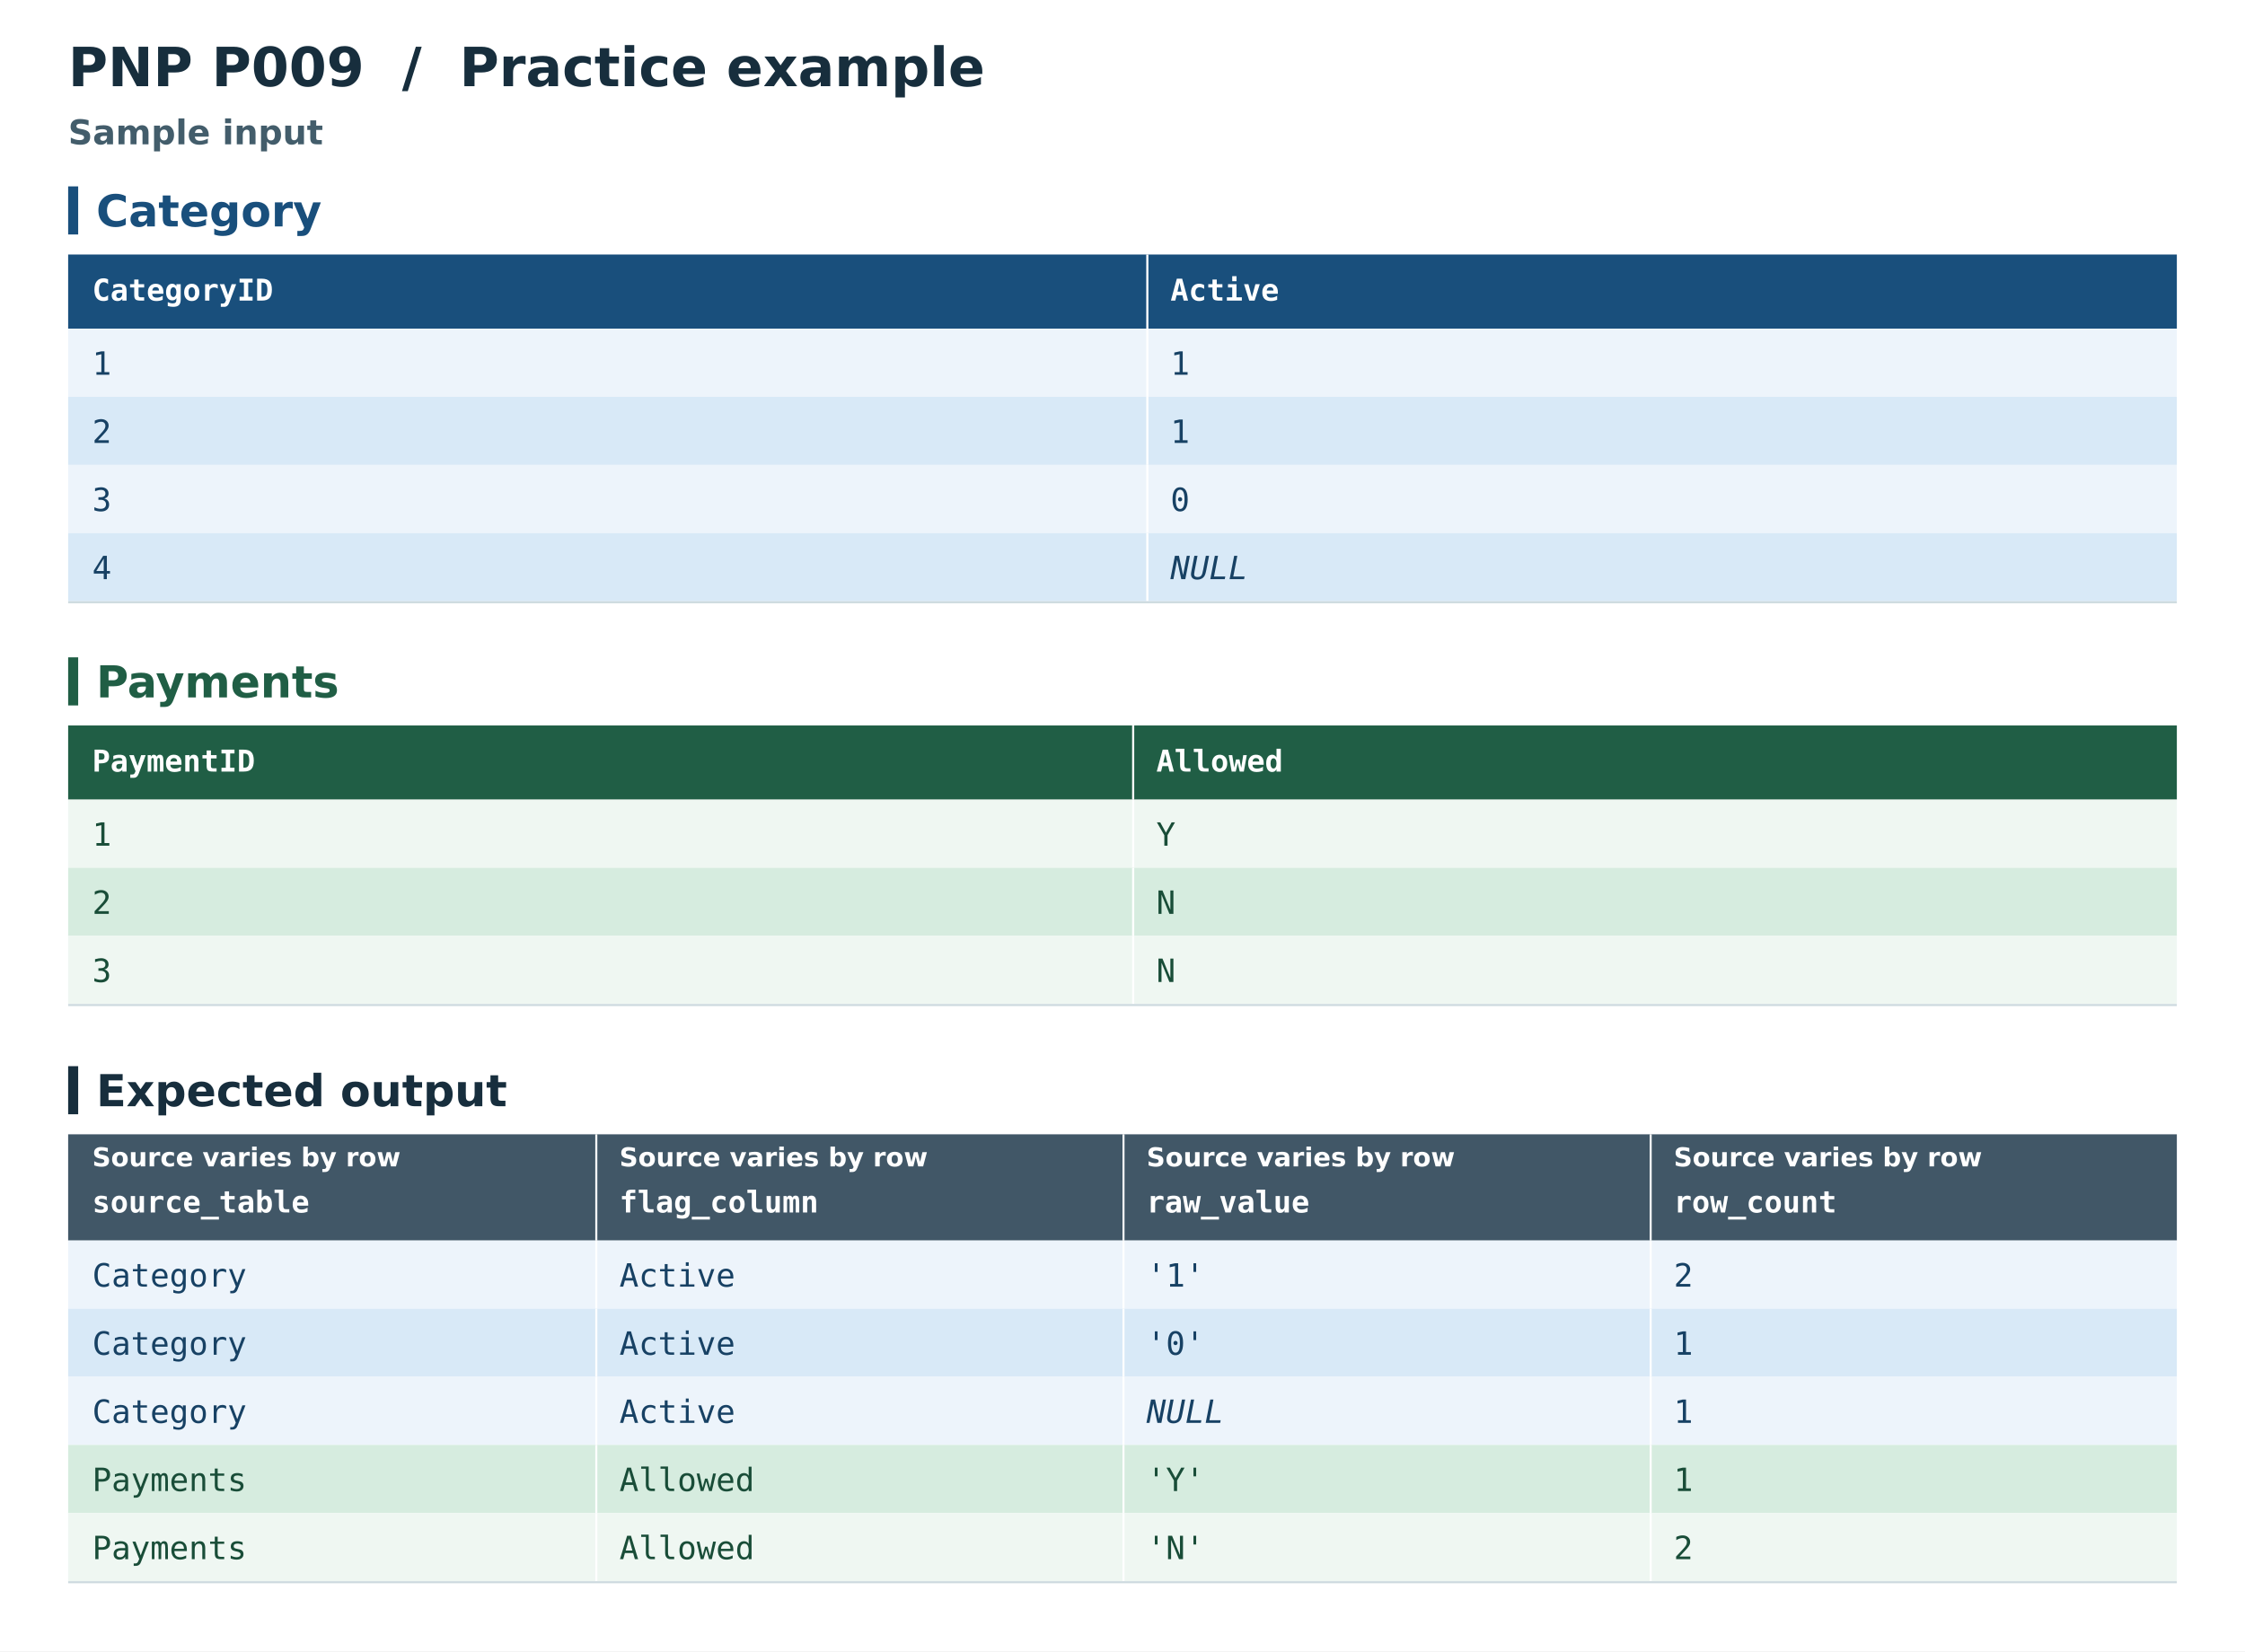
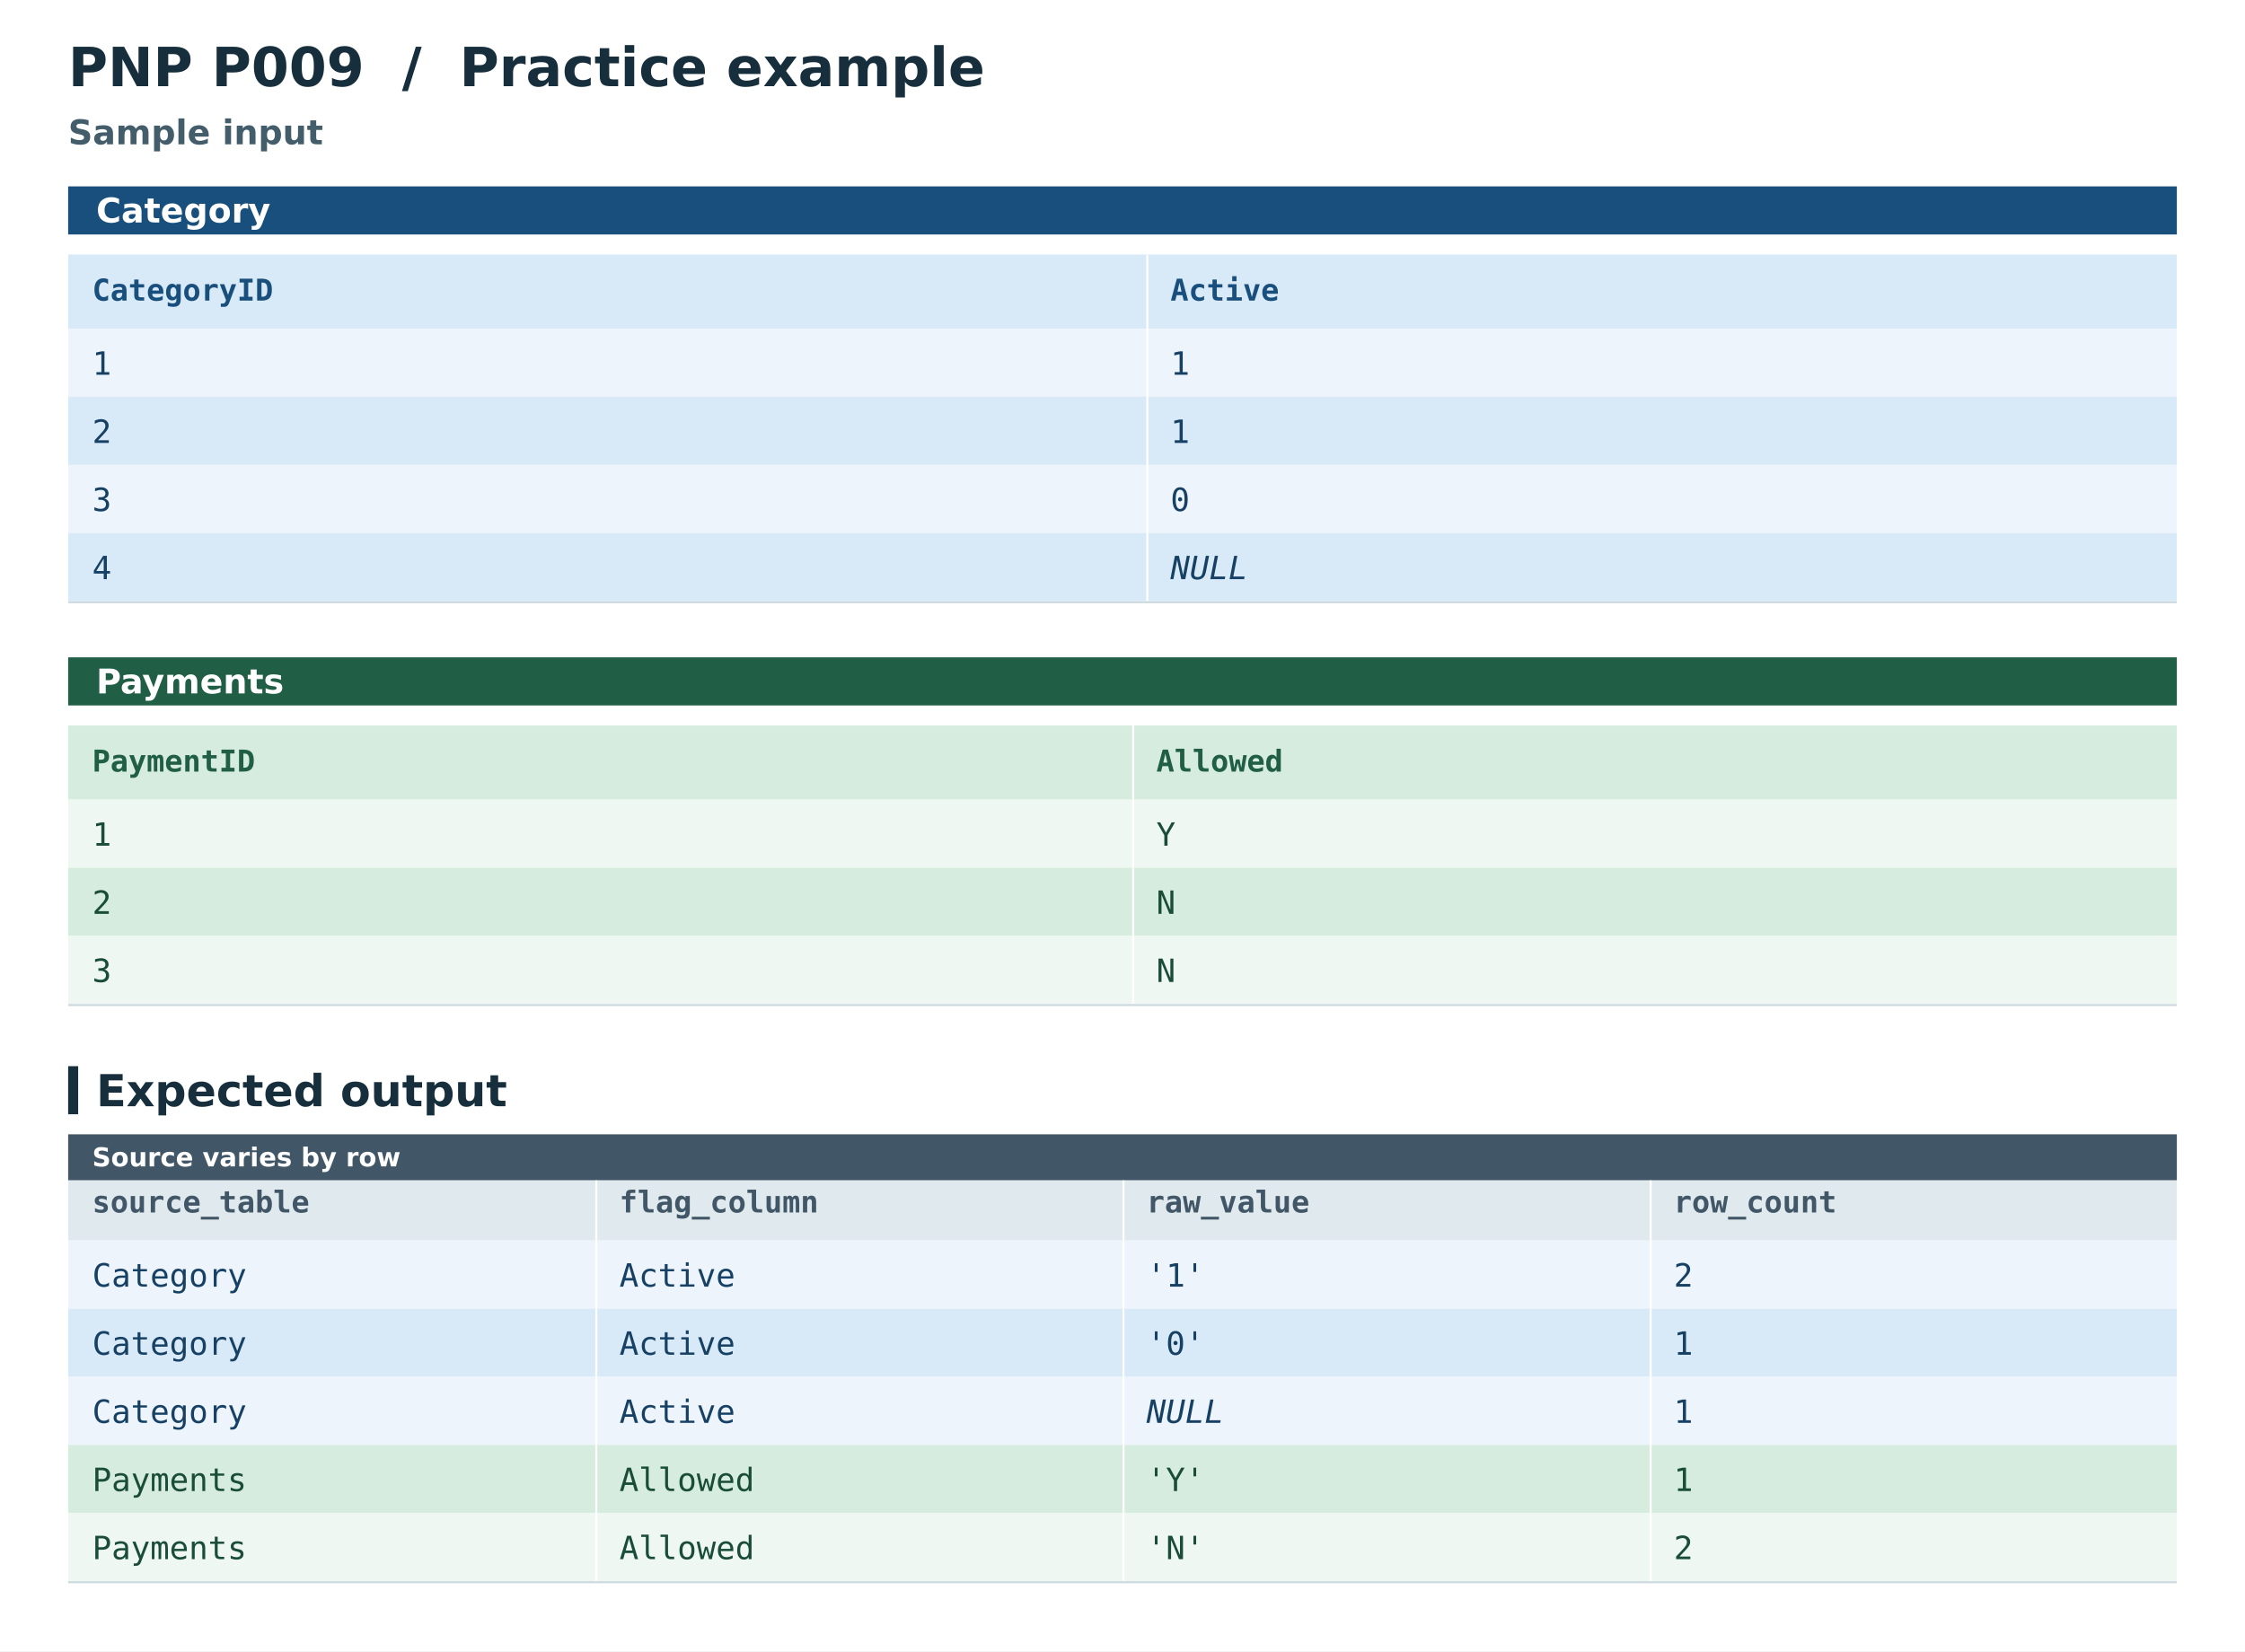
<svg xmlns="http://www.w3.org/2000/svg" width="1120" role="img" aria-labelledby="figure-title figure-desc" height="824" viewBox="0 0 1120 824">
  <rect x="0" y="0" width="1120" height="824" fill="#ffffff" />
  <text x="34" y="43" font-size="27" fill="#172e3d" font-family="DejaVu Sans, sans-serif" font-weight="700" xml:space="preserve">PNP P009  /  Practice example</text>
  <text x="34" y="72" font-size="17" fill="#435d6b" font-family="DejaVu Sans, sans-serif" font-weight="700" xml:space="preserve">Sample input</text>
  <g data-table="Category">
-     <rect x="34" y="93" width="5" height="24" fill="#194f7c" />
-     <text x="48" y="113" font-size="22" fill="#194f7c" font-family="DejaVu Sans, sans-serif" font-weight="700" xml:space="preserve">Category</text>
+     <rect x="34" y="93" width="1052" height="24" fill="#194f7c" />
+     <text x="48" y="111" font-size="17" fill="#ffffff" font-family="DejaVu Sans, sans-serif" font-weight="700" xml:space="preserve">Category</text>
    <g data-header="CategoryID" data-source="Category">
-       <rect x="34" y="127" width="537.92" height="37" fill="#194f7c" />
-       <text x="46" y="150" font-size="15" fill="#ffffff" font-family="DejaVu Sans Mono, monospace" font-weight="700" xml:space="preserve">CategoryID</text>
+       <rect x="34" y="127" width="537.92" height="37" fill="#d8e9f7" />
+       <text x="46" y="150" font-size="15" fill="#194f7c" font-family="DejaVu Sans Mono, monospace" font-weight="700" xml:space="preserve">CategoryID</text>
    </g>
    <g data-header="Active" data-source="Category">
-       <rect x="571.92" y="127" width="514.08" height="37" fill="#194f7c" />
-       <text x="583.92" y="150" font-size="15" fill="#ffffff" font-family="DejaVu Sans Mono, monospace" font-weight="700" xml:space="preserve">Active</text>
+       <rect x="571.92" y="127" width="514.08" height="37" fill="#d8e9f7" />
+       <text x="583.92" y="150" font-size="15" fill="#194f7c" font-family="DejaVu Sans Mono, monospace" font-weight="700" xml:space="preserve">Active</text>
      <rect x="571.92" y="127" width="1" height="37" fill="#ffffff" />
    </g>
    <g data-column="CategoryID" data-row="1" data-source="Category" data-value="1">
      <rect x="34" y="164" width="537.92" height="34" fill="#edf4fb" />
      <text x="46" y="187" font-size="16" fill="#174164" font-family="DejaVu Sans Mono, monospace" xml:space="preserve">1</text>
    </g>
    <g data-column="Active" data-row="1" data-source="Category" data-value="1">
      <rect x="571.92" y="164" width="514.08" height="34" fill="#edf4fb" />
      <rect x="571.92" y="164" width="1" height="34" fill="#ffffff" />
      <text x="583.92" y="187" font-size="16" fill="#174164" font-family="DejaVu Sans Mono, monospace" xml:space="preserve">1</text>
    </g>
    <g data-column="CategoryID" data-row="2" data-source="Category" data-value="2">
      <rect x="34" y="198" width="537.92" height="34" fill="#d8e9f7" />
      <text x="46" y="221" font-size="16" fill="#174164" font-family="DejaVu Sans Mono, monospace" xml:space="preserve">2</text>
    </g>
    <g data-column="Active" data-row="2" data-source="Category" data-value="1">
      <rect x="571.92" y="198" width="514.08" height="34" fill="#d8e9f7" />
      <rect x="571.92" y="198" width="1" height="34" fill="#ffffff" />
      <text x="583.92" y="221" font-size="16" fill="#174164" font-family="DejaVu Sans Mono, monospace" xml:space="preserve">1</text>
    </g>
    <g data-column="CategoryID" data-row="3" data-source="Category" data-value="3">
      <rect x="34" y="232" width="537.92" height="34" fill="#edf4fb" />
      <text x="46" y="255" font-size="16" fill="#174164" font-family="DejaVu Sans Mono, monospace" xml:space="preserve">3</text>
    </g>
    <g data-column="Active" data-row="3" data-source="Category" data-value="0">
      <rect x="571.92" y="232" width="514.08" height="34" fill="#edf4fb" />
      <rect x="571.92" y="232" width="1" height="34" fill="#ffffff" />
      <text x="583.92" y="255" font-size="16" fill="#174164" font-family="DejaVu Sans Mono, monospace" xml:space="preserve">0</text>
    </g>
    <g data-column="CategoryID" data-row="4" data-source="Category" data-value="4">
      <rect x="34" y="266" width="537.92" height="34" fill="#d8e9f7" />
      <text x="46" y="289" font-size="16" fill="#174164" font-family="DejaVu Sans Mono, monospace" xml:space="preserve">4</text>
    </g>
    <g data-column="Active" data-row="4" data-source="Category" data-value="NULL">
      <rect x="571.92" y="266" width="514.08" height="34" fill="#d8e9f7" />
      <rect x="571.92" y="266" width="1" height="34" fill="#ffffff" />
      <text x="583.92" y="289" font-size="16" fill="#174164" font-family="DejaVu Sans Mono, monospace" font-style="italic" xml:space="preserve">NULL</text>
    </g>
    <rect x="34" y="300" width="1052" height="1" fill="#ccd9de" />
  </g>
  <g data-table="Payments">
-     <rect x="34" y="328" width="5" height="24" fill="#205e45" />
-     <text x="48" y="348" font-size="22" fill="#205e45" font-family="DejaVu Sans, sans-serif" font-weight="700" xml:space="preserve">Payments</text>
+     <rect x="34" y="328" width="1052" height="24" fill="#205e45" />
+     <text x="48" y="346" font-size="17" fill="#ffffff" font-family="DejaVu Sans, sans-serif" font-weight="700" xml:space="preserve">Payments</text>
    <g data-header="PaymentID" data-source="Payments">
-       <rect x="34" y="362" width="530.85" height="37" fill="#205e45" />
-       <text x="46" y="385" font-size="15" fill="#ffffff" font-family="DejaVu Sans Mono, monospace" font-weight="700" xml:space="preserve">PaymentID</text>
+       <rect x="34" y="362" width="530.85" height="37" fill="#d6ecdf" />
+       <text x="46" y="385" font-size="15" fill="#205e45" font-family="DejaVu Sans Mono, monospace" font-weight="700" xml:space="preserve">PaymentID</text>
    </g>
    <g data-header="Allowed" data-source="Payments">
-       <rect x="564.85" y="362" width="521.15" height="37" fill="#205e45" />
-       <text x="576.85" y="385" font-size="15" fill="#ffffff" font-family="DejaVu Sans Mono, monospace" font-weight="700" xml:space="preserve">Allowed</text>
+       <rect x="564.85" y="362" width="521.15" height="37" fill="#d6ecdf" />
+       <text x="576.85" y="385" font-size="15" fill="#205e45" font-family="DejaVu Sans Mono, monospace" font-weight="700" xml:space="preserve">Allowed</text>
      <rect x="564.85" y="362" width="1" height="37" fill="#ffffff" />
    </g>
    <g data-column="PaymentID" data-row="1" data-source="Payments" data-value="1">
      <rect x="34" y="399" width="530.85" height="34" fill="#eff7f2" />
      <text x="46" y="422" font-size="16" fill="#194d38" font-family="DejaVu Sans Mono, monospace" xml:space="preserve">1</text>
    </g>
    <g data-column="Allowed" data-row="1" data-source="Payments" data-value="Y">
      <rect x="564.85" y="399" width="521.15" height="34" fill="#eff7f2" />
      <rect x="564.85" y="399" width="1" height="34" fill="#ffffff" />
      <text x="576.85" y="422" font-size="16" fill="#194d38" font-family="DejaVu Sans Mono, monospace" xml:space="preserve">Y</text>
    </g>
    <g data-column="PaymentID" data-row="2" data-source="Payments" data-value="2">
      <rect x="34" y="433" width="530.85" height="34" fill="#d6ecdf" />
      <text x="46" y="456" font-size="16" fill="#194d38" font-family="DejaVu Sans Mono, monospace" xml:space="preserve">2</text>
    </g>
    <g data-column="Allowed" data-row="2" data-source="Payments" data-value="N">
      <rect x="564.85" y="433" width="521.15" height="34" fill="#d6ecdf" />
      <rect x="564.85" y="433" width="1" height="34" fill="#ffffff" />
      <text x="576.85" y="456" font-size="16" fill="#194d38" font-family="DejaVu Sans Mono, monospace" xml:space="preserve">N</text>
    </g>
    <g data-column="PaymentID" data-row="3" data-source="Payments" data-value="3">
      <rect x="34" y="467" width="530.85" height="34" fill="#eff7f2" />
      <text x="46" y="490" font-size="16" fill="#194d38" font-family="DejaVu Sans Mono, monospace" xml:space="preserve">3</text>
    </g>
    <g data-column="Allowed" data-row="3" data-source="Payments" data-value="N">
      <rect x="564.85" y="467" width="521.15" height="34" fill="#eff7f2" />
      <rect x="564.85" y="467" width="1" height="34" fill="#ffffff" />
      <text x="576.85" y="490" font-size="16" fill="#194d38" font-family="DejaVu Sans Mono, monospace" xml:space="preserve">N</text>
    </g>
    <rect x="34" y="501" width="1052" height="1" fill="#ccd9de" />
  </g>
  <g data-table="Expected output">
    <rect x="34" y="532" width="5" height="24" fill="#172e3d" />
    <text x="48" y="552" font-size="22" fill="#172e3d" font-family="DejaVu Sans, sans-serif" font-weight="700" xml:space="preserve">Expected output</text>
    <g data-header="source_table" data-source="Per source">
-       <rect x="34" y="566" width="263.0" height="53" fill="#415767" />
+       <rect x="34" y="566" width="1052" height="23" fill="#415767" />
      <text x="46" y="582" font-size="13" fill="#ffffff" font-family="DejaVu Sans, sans-serif" font-weight="700" xml:space="preserve">Source varies by row</text>
-       <text x="46" y="605" font-size="15" fill="#ffffff" font-family="DejaVu Sans Mono, monospace" font-weight="700" xml:space="preserve">source_table</text>
+       <rect x="34" y="589" width="263.0" height="30" fill="#e0e9ed" />
+       <text x="46" y="605" font-size="15" fill="#415767" font-family="DejaVu Sans Mono, monospace" font-weight="700" xml:space="preserve">source_table</text>
    </g>
    <g data-header="flag_column" data-source="Per source">
-       <rect x="297.0" y="566" width="263.0" height="53" fill="#415767" />
-       <text x="309.0" y="582" font-size="13" fill="#ffffff" font-family="DejaVu Sans, sans-serif" font-weight="700" xml:space="preserve">Source varies by row</text>
-       <text x="309.0" y="605" font-size="15" fill="#ffffff" font-family="DejaVu Sans Mono, monospace" font-weight="700" xml:space="preserve">flag_column</text>
-       <rect x="297.0" y="566" width="1" height="53" fill="#ffffff" />
+       <rect x="297.0" y="589" width="263.0" height="30" fill="#e0e9ed" />
+       <text x="309.0" y="605" font-size="15" fill="#415767" font-family="DejaVu Sans Mono, monospace" font-weight="700" xml:space="preserve">flag_column</text>
+       <rect x="297.0" y="589" width="1" height="30" fill="#ffffff" />
    </g>
    <g data-header="raw_value" data-source="Per source">
-       <rect x="560.0" y="566" width="263.0" height="53" fill="#415767" />
-       <text x="572.0" y="582" font-size="13" fill="#ffffff" font-family="DejaVu Sans, sans-serif" font-weight="700" xml:space="preserve">Source varies by row</text>
-       <text x="572.0" y="605" font-size="15" fill="#ffffff" font-family="DejaVu Sans Mono, monospace" font-weight="700" xml:space="preserve">raw_value</text>
-       <rect x="560.0" y="566" width="1" height="53" fill="#ffffff" />
+       <rect x="560.0" y="589" width="263.0" height="30" fill="#e0e9ed" />
+       <text x="572.0" y="605" font-size="15" fill="#415767" font-family="DejaVu Sans Mono, monospace" font-weight="700" xml:space="preserve">raw_value</text>
+       <rect x="560.0" y="589" width="1" height="30" fill="#ffffff" />
    </g>
    <g data-header="row_count" data-source="Per source">
-       <rect x="823.0" y="566" width="263.0" height="53" fill="#415767" />
-       <text x="835.0" y="582" font-size="13" fill="#ffffff" font-family="DejaVu Sans, sans-serif" font-weight="700" xml:space="preserve">Source varies by row</text>
-       <text x="835.0" y="605" font-size="15" fill="#ffffff" font-family="DejaVu Sans Mono, monospace" font-weight="700" xml:space="preserve">row_count</text>
-       <rect x="823.0" y="566" width="1" height="53" fill="#ffffff" />
+       <rect x="823.0" y="589" width="263.0" height="30" fill="#e0e9ed" />
+       <text x="835.0" y="605" font-size="15" fill="#415767" font-family="DejaVu Sans Mono, monospace" font-weight="700" xml:space="preserve">row_count</text>
+       <rect x="823.0" y="589" width="1" height="30" fill="#ffffff" />
    </g>
    <g data-column="source_table" data-row="1" data-source="Category" data-value="Category">
      <rect x="34" y="619" width="263.0" height="34" fill="#edf4fb" />
      <text x="46" y="642" font-size="16" fill="#174164" font-family="DejaVu Sans Mono, monospace" xml:space="preserve">Category</text>
    </g>
    <g data-column="flag_column" data-row="1" data-source="Category" data-value="Active">
      <rect x="297.0" y="619" width="263.0" height="34" fill="#edf4fb" />
      <rect x="297.0" y="619" width="1" height="34" fill="#ffffff" />
      <text x="309.0" y="642" font-size="16" fill="#174164" font-family="DejaVu Sans Mono, monospace" xml:space="preserve">Active</text>
    </g>
    <g data-column="raw_value" data-row="1" data-source="Category" data-value="'1'">
      <rect x="560.0" y="619" width="263.0" height="34" fill="#edf4fb" />
      <rect x="560.0" y="619" width="1" height="34" fill="#ffffff" />
      <text x="572.0" y="642" font-size="16" fill="#174164" font-family="DejaVu Sans Mono, monospace" xml:space="preserve">'1'</text>
    </g>
    <g data-column="row_count" data-row="1" data-source="Category" data-value="2">
      <rect x="823.0" y="619" width="263.0" height="34" fill="#edf4fb" />
      <rect x="823.0" y="619" width="1" height="34" fill="#ffffff" />
      <text x="835.0" y="642" font-size="16" fill="#174164" font-family="DejaVu Sans Mono, monospace" xml:space="preserve">2</text>
    </g>
    <g data-column="source_table" data-row="2" data-source="Category" data-value="Category">
      <rect x="34" y="653" width="263.0" height="34" fill="#d8e9f7" />
      <text x="46" y="676" font-size="16" fill="#174164" font-family="DejaVu Sans Mono, monospace" xml:space="preserve">Category</text>
    </g>
    <g data-column="flag_column" data-row="2" data-source="Category" data-value="Active">
      <rect x="297.0" y="653" width="263.0" height="34" fill="#d8e9f7" />
      <rect x="297.0" y="653" width="1" height="34" fill="#ffffff" />
      <text x="309.0" y="676" font-size="16" fill="#174164" font-family="DejaVu Sans Mono, monospace" xml:space="preserve">Active</text>
    </g>
    <g data-column="raw_value" data-row="2" data-source="Category" data-value="'0'">
      <rect x="560.0" y="653" width="263.0" height="34" fill="#d8e9f7" />
      <rect x="560.0" y="653" width="1" height="34" fill="#ffffff" />
      <text x="572.0" y="676" font-size="16" fill="#174164" font-family="DejaVu Sans Mono, monospace" xml:space="preserve">'0'</text>
    </g>
    <g data-column="row_count" data-row="2" data-source="Category" data-value="1">
      <rect x="823.0" y="653" width="263.0" height="34" fill="#d8e9f7" />
      <rect x="823.0" y="653" width="1" height="34" fill="#ffffff" />
      <text x="835.0" y="676" font-size="16" fill="#174164" font-family="DejaVu Sans Mono, monospace" xml:space="preserve">1</text>
    </g>
    <g data-column="source_table" data-row="3" data-source="Category" data-value="Category">
      <rect x="34" y="687" width="263.0" height="34" fill="#edf4fb" />
      <text x="46" y="710" font-size="16" fill="#174164" font-family="DejaVu Sans Mono, monospace" xml:space="preserve">Category</text>
    </g>
    <g data-column="flag_column" data-row="3" data-source="Category" data-value="Active">
      <rect x="297.0" y="687" width="263.0" height="34" fill="#edf4fb" />
      <rect x="297.0" y="687" width="1" height="34" fill="#ffffff" />
      <text x="309.0" y="710" font-size="16" fill="#174164" font-family="DejaVu Sans Mono, monospace" xml:space="preserve">Active</text>
    </g>
    <g data-column="raw_value" data-row="3" data-source="Category" data-value="NULL">
      <rect x="560.0" y="687" width="263.0" height="34" fill="#edf4fb" />
      <rect x="560.0" y="687" width="1" height="34" fill="#ffffff" />
      <text x="572.0" y="710" font-size="16" fill="#174164" font-family="DejaVu Sans Mono, monospace" font-style="italic" xml:space="preserve">NULL</text>
    </g>
    <g data-column="row_count" data-row="3" data-source="Category" data-value="1">
      <rect x="823.0" y="687" width="263.0" height="34" fill="#edf4fb" />
      <rect x="823.0" y="687" width="1" height="34" fill="#ffffff" />
      <text x="835.0" y="710" font-size="16" fill="#174164" font-family="DejaVu Sans Mono, monospace" xml:space="preserve">1</text>
    </g>
    <g data-column="source_table" data-row="4" data-source="Payments" data-value="Payments">
      <rect x="34" y="721" width="263.0" height="34" fill="#d6ecdf" />
      <text x="46" y="744" font-size="16" fill="#194d38" font-family="DejaVu Sans Mono, monospace" xml:space="preserve">Payments</text>
    </g>
    <g data-column="flag_column" data-row="4" data-source="Payments" data-value="Allowed">
      <rect x="297.0" y="721" width="263.0" height="34" fill="#d6ecdf" />
      <rect x="297.0" y="721" width="1" height="34" fill="#ffffff" />
      <text x="309.0" y="744" font-size="16" fill="#194d38" font-family="DejaVu Sans Mono, monospace" xml:space="preserve">Allowed</text>
    </g>
    <g data-column="raw_value" data-row="4" data-source="Payments" data-value="'Y'">
      <rect x="560.0" y="721" width="263.0" height="34" fill="#d6ecdf" />
      <rect x="560.0" y="721" width="1" height="34" fill="#ffffff" />
      <text x="572.0" y="744" font-size="16" fill="#194d38" font-family="DejaVu Sans Mono, monospace" xml:space="preserve">'Y'</text>
    </g>
    <g data-column="row_count" data-row="4" data-source="Payments" data-value="1">
      <rect x="823.0" y="721" width="263.0" height="34" fill="#d6ecdf" />
      <rect x="823.0" y="721" width="1" height="34" fill="#ffffff" />
      <text x="835.0" y="744" font-size="16" fill="#194d38" font-family="DejaVu Sans Mono, monospace" xml:space="preserve">1</text>
    </g>
    <g data-column="source_table" data-row="5" data-source="Payments" data-value="Payments">
      <rect x="34" y="755" width="263.0" height="34" fill="#eff7f2" />
      <text x="46" y="778" font-size="16" fill="#194d38" font-family="DejaVu Sans Mono, monospace" xml:space="preserve">Payments</text>
    </g>
    <g data-column="flag_column" data-row="5" data-source="Payments" data-value="Allowed">
      <rect x="297.0" y="755" width="263.0" height="34" fill="#eff7f2" />
      <rect x="297.0" y="755" width="1" height="34" fill="#ffffff" />
      <text x="309.0" y="778" font-size="16" fill="#194d38" font-family="DejaVu Sans Mono, monospace" xml:space="preserve">Allowed</text>
    </g>
    <g data-column="raw_value" data-row="5" data-source="Payments" data-value="'N'">
      <rect x="560.0" y="755" width="263.0" height="34" fill="#eff7f2" />
      <rect x="560.0" y="755" width="1" height="34" fill="#ffffff" />
      <text x="572.0" y="778" font-size="16" fill="#194d38" font-family="DejaVu Sans Mono, monospace" xml:space="preserve">'N'</text>
    </g>
    <g data-column="row_count" data-row="5" data-source="Payments" data-value="2">
      <rect x="823.0" y="755" width="263.0" height="34" fill="#eff7f2" />
      <rect x="823.0" y="755" width="1" height="34" fill="#ffffff" />
      <text x="835.0" y="778" font-size="16" fill="#194d38" font-family="DejaVu Sans Mono, monospace" xml:space="preserve">2</text>
    </g>
    <rect x="34" y="789" width="1052" height="1" fill="#ccd9de" />
  </g>
</svg>
